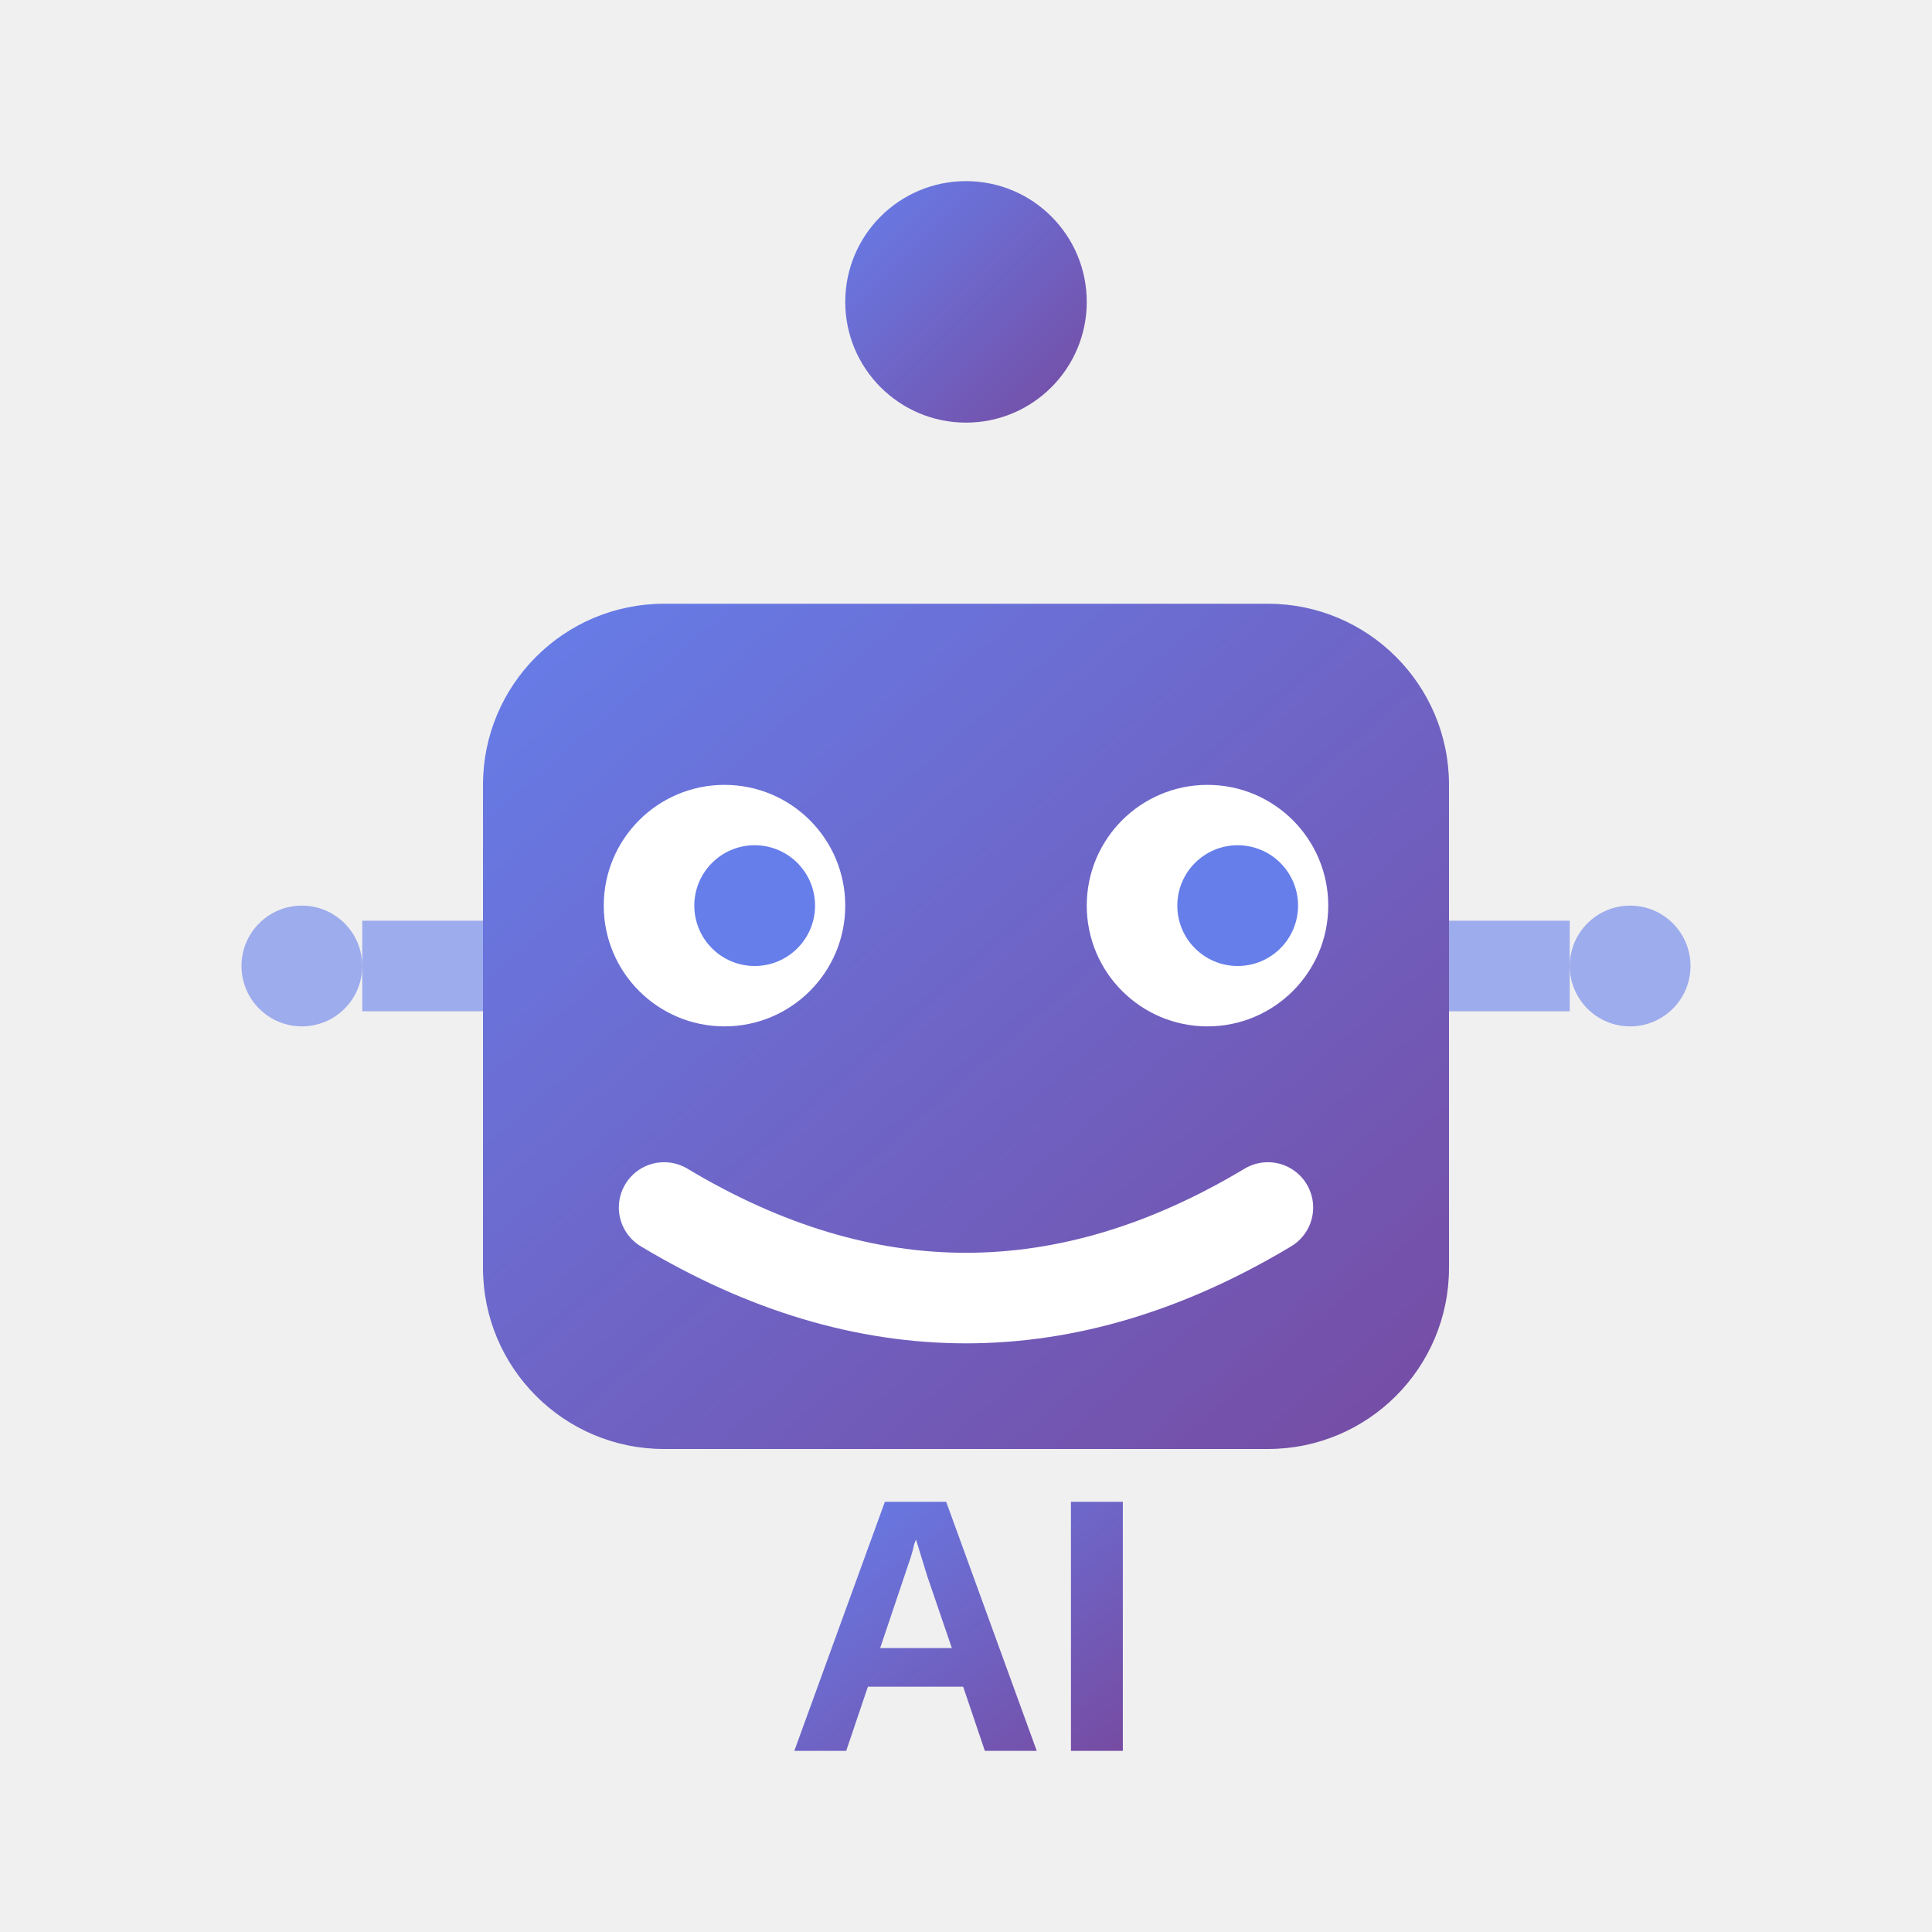
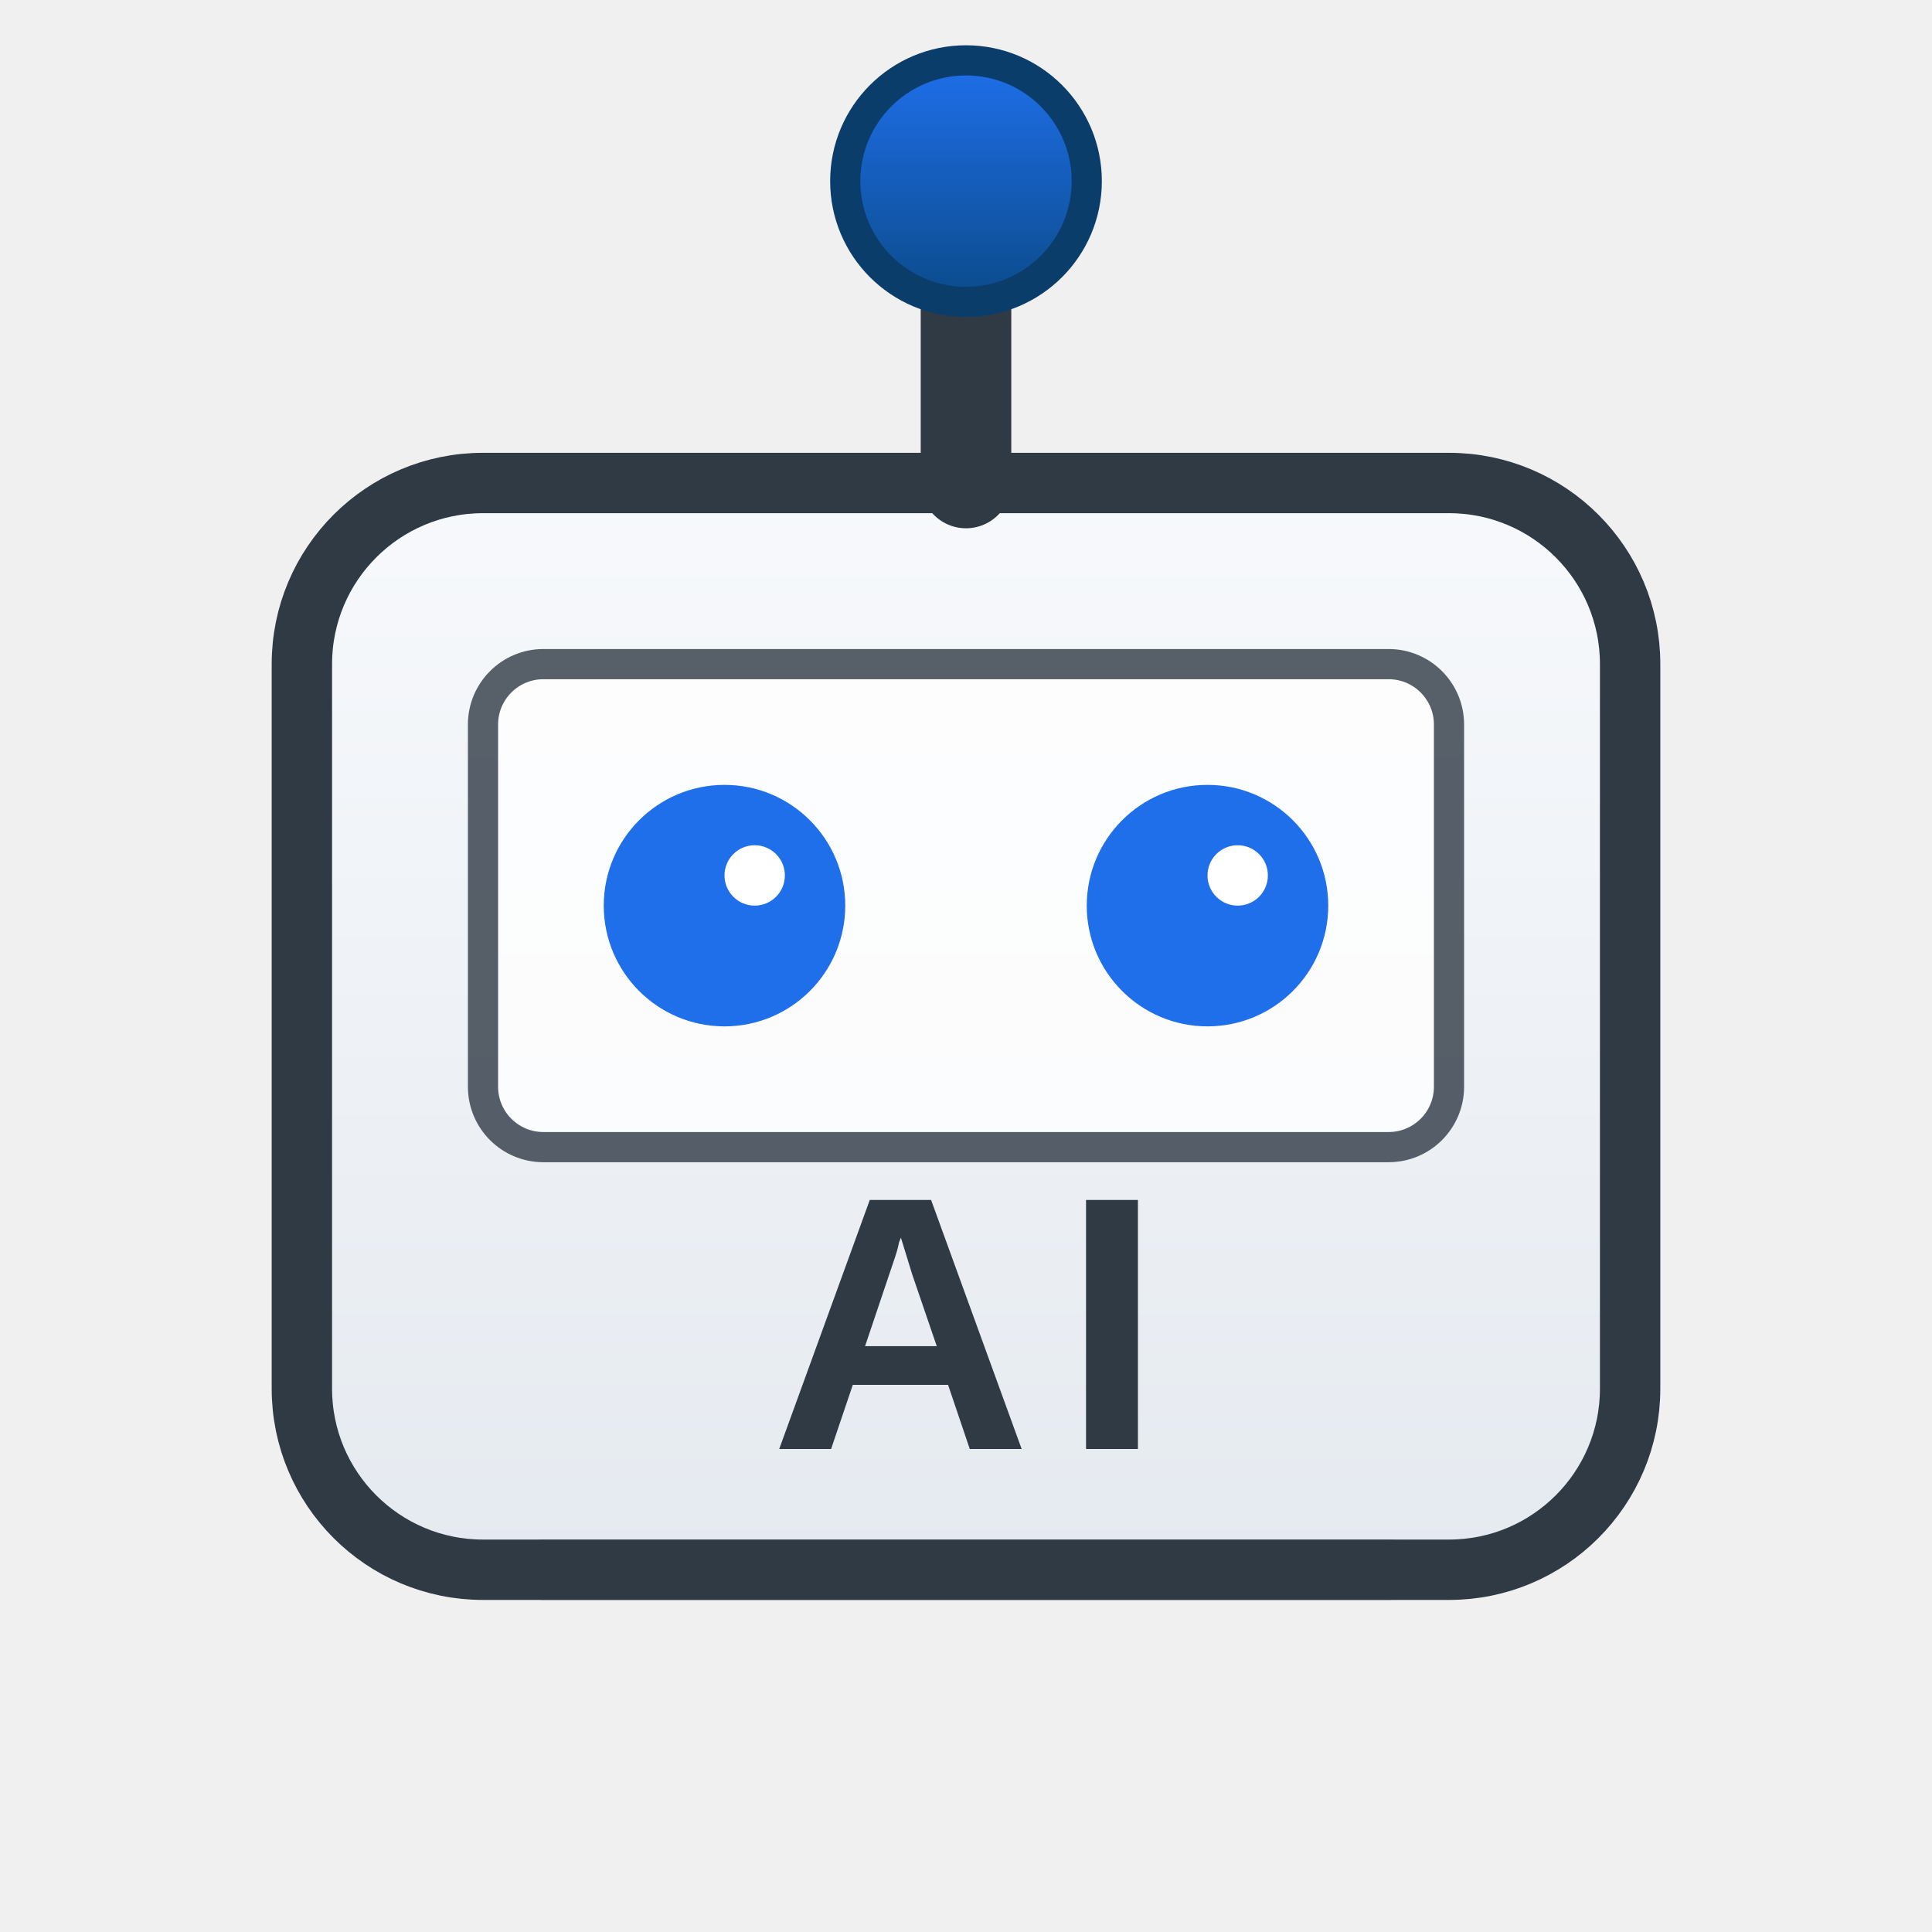
- <svg xmlns="http://www.w3.org/2000/svg" viewBox="0 0 32 32" width="32" height="32">
+ <svg xmlns="http://www.w3.org/2000/svg" viewBox="0 0 32 32">
  <defs>
-     <linearGradient id="aiGradient" x1="0%" y1="0%" x2="100%" y2="100%">
-       <stop offset="0%" style="stop-color:#667eea;stop-opacity:1" />
-       <stop offset="100%" style="stop-color:#764ba2;stop-opacity:1" />
+     <linearGradient id="robotBody" x1="0%" y1="0%" x2="0%" y2="100%">
+       <stop offset="0%" stop-color="#F7F9FC" />
+       <stop offset="100%" stop-color="#E5EAF0" />
+     </linearGradient>
+     <linearGradient id="esriBlue" x1="0%" y1="0%" x2="0%" y2="100%">
+       <stop offset="0%" stop-color="#1F6FEB" />
+       <stop offset="100%" stop-color="#0B4B8A" />
    </linearGradient>
  </defs>
-   <rect x="8" y="10" width="16" height="14" rx="3" fill="url(#aiGradient)" />
-   <line x1="16" y1="10" x2="16" y2="6" stroke="url(#aiGradient)" stroke-width="2" stroke-linecap="round" />
-   <circle cx="16" cy="5" r="2" fill="url(#aiGradient)" />
-   <circle cx="12" cy="15" r="2" fill="white" />
-   <circle cx="12.5" cy="15" r="1" fill="#667eea" />
-   <circle cx="20" cy="15" r="2" fill="white" />
-   <circle cx="20.5" cy="15" r="1" fill="#667eea" />
-   <path d="M 11 20 Q 16 23 21 20" stroke="white" stroke-width="1.5" fill="none" stroke-linecap="round" />
-   <text x="16" y="29" font-family="Arial, sans-serif" font-size="6" font-weight="bold" fill="url(#aiGradient)" text-anchor="middle">AI</text>
-   <path d="M 6 16 L 8 16" stroke="#667eea" stroke-width="1.5" opacity="0.6" />
-   <path d="M 24 16 L 26 16" stroke="#667eea" stroke-width="1.5" opacity="0.6" />
-   <circle cx="5" cy="16" r="1" fill="#667eea" opacity="0.6" />
-   <circle cx="27" cy="16" r="1" fill="#667eea" opacity="0.6" />
+   <rect x="5" y="8" width="22" height="18" rx="3" fill="url(#robotBody)" stroke="#2F3A45" stroke-width="1" />
+   <rect x="8" y="11" width="16" height="8" rx="1" fill="#FFFFFF" stroke="#2F3A45" stroke-width="0.5" opacity="0.8" />
+   <circle cx="12" cy="15" r="2" fill="#1F6FEB" />
+   <circle cx="20" cy="15" r="2" fill="#1F6FEB" />
+   <circle cx="12.5" cy="14.5" r="0.5" fill="#FFFFFF" />
+   <circle cx="20.5" cy="14.5" r="0.5" fill="#FFFFFF" />
+   <path d="M16 8V4" stroke="#2F3A45" stroke-width="1.5" stroke-linecap="round" />
+   <circle cx="16" cy="3" r="2" fill="url(#esriBlue)" stroke="#0B3D6B" stroke-width="0.5" />
+   <text x="16" y="24" font-family="Segoe UI, Arial" font-size="6" font-weight="800" fill="#2F3A45" text-anchor="middle" letter-spacing="0.5">AI</text>
+   <path d="M9 26h14" stroke="#2F3A45" stroke-width="1" stroke-linecap="round" opacity="0.5" />
</svg>
